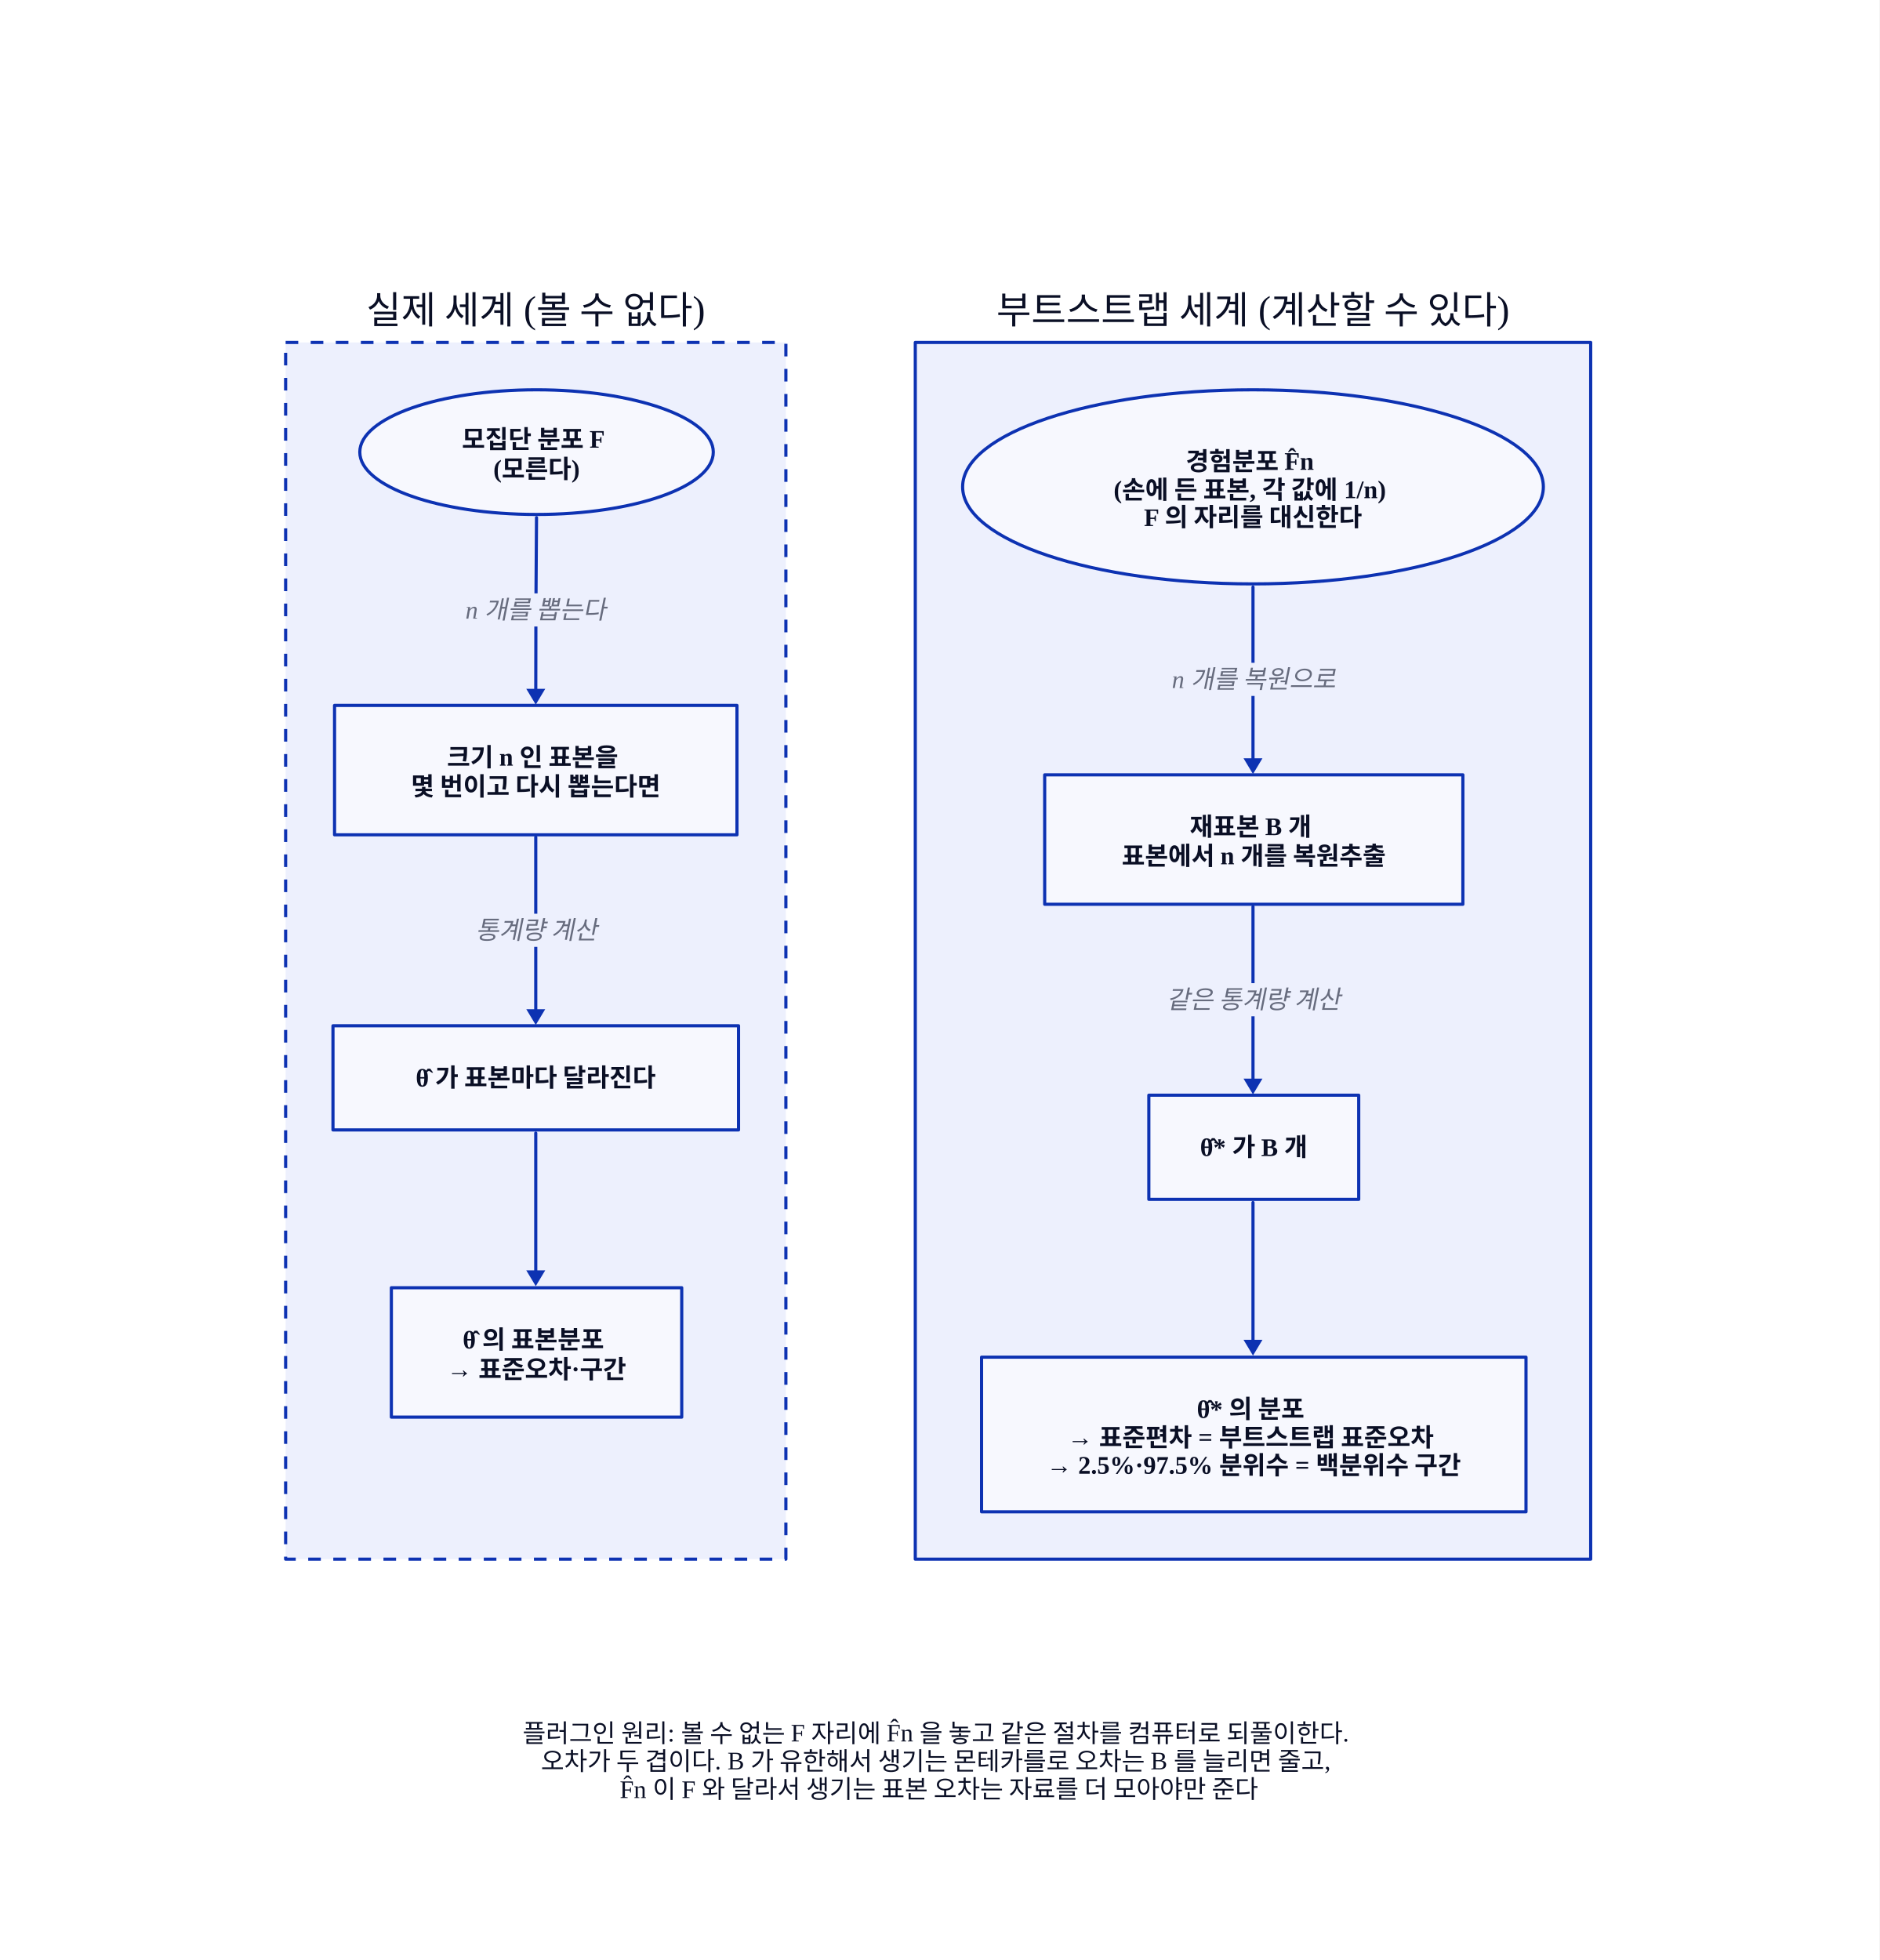
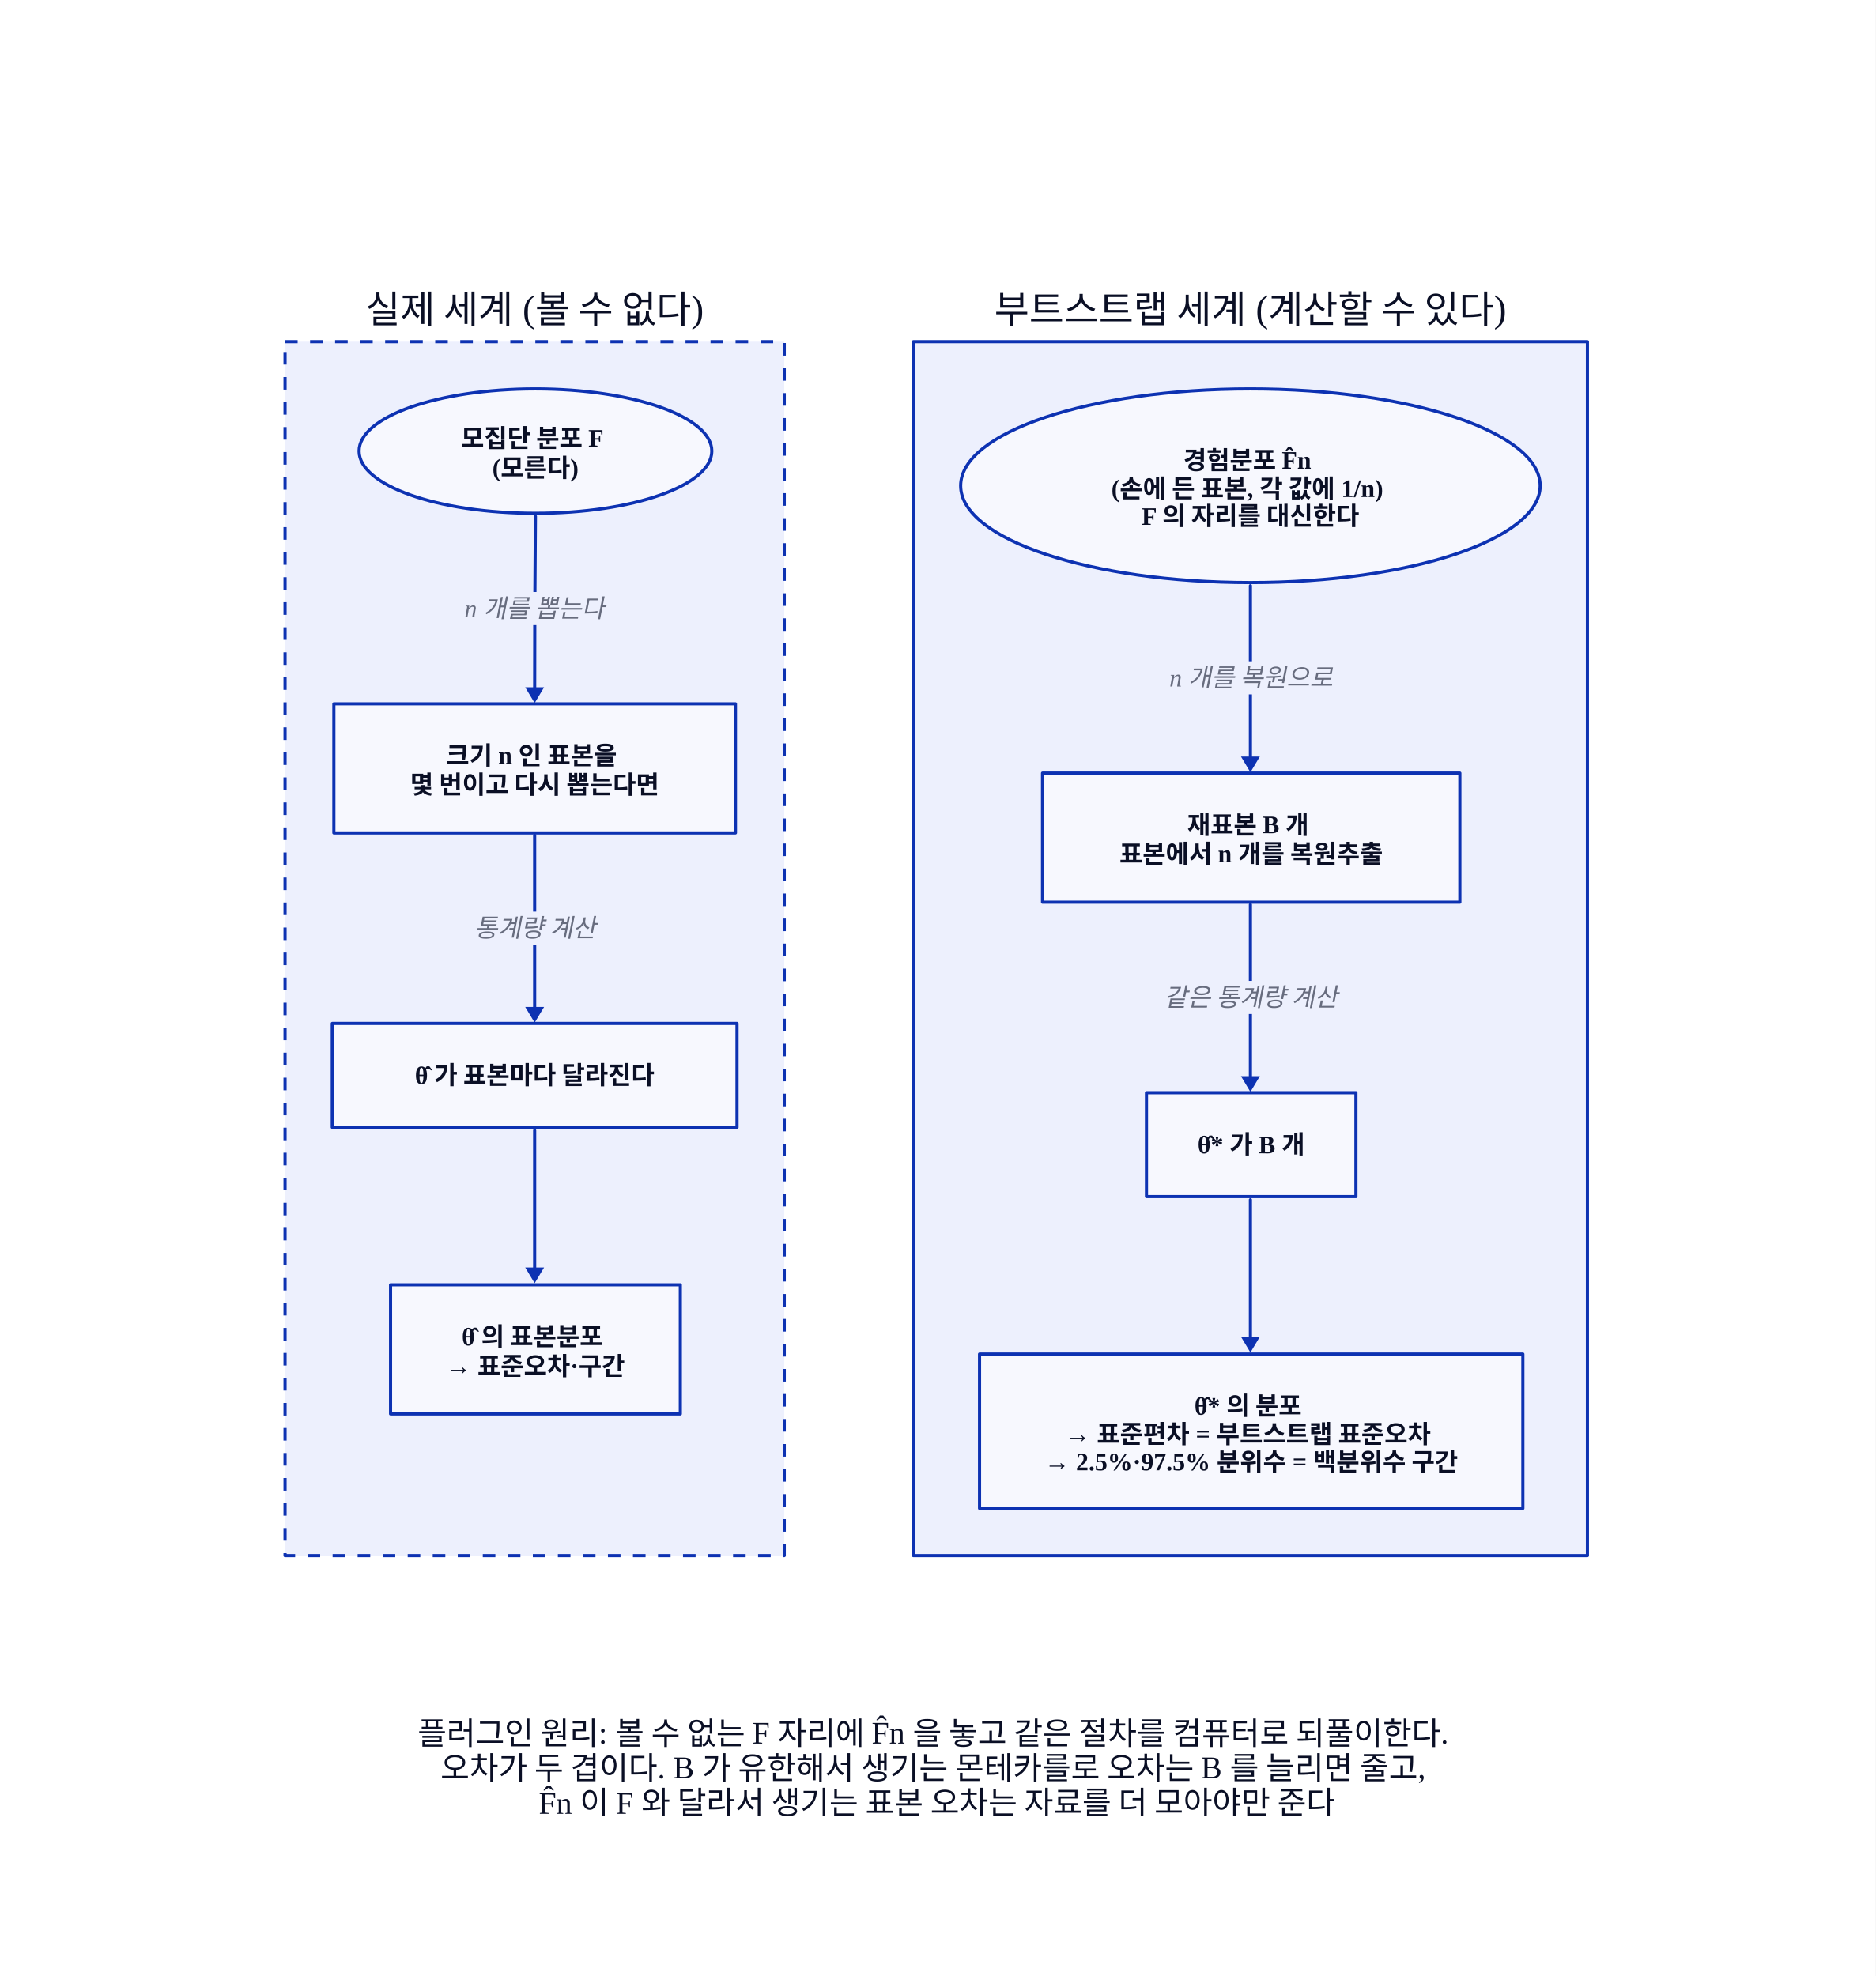
- <svg xmlns="http://www.w3.org/2000/svg" width="1191" height="1242" class="d2-138610461 d2-svg" viewBox="-101 -101 1191 1242">
-   <rect width="1191" height="1242" x="-101" y="-101" rx="0" style="fill:#fff" />
-   <style>.d2-138610461 .text-bold{font-weight:700}.d2-138610461 .text-italic{font-style:italic}.connection,.shape{stroke-linejoin:round}.shape{shape-rendering:geometricPrecision}.connection{stroke-linecap:round}.d2-138610461 .fill-N1{fill:#0a0f25}.d2-138610461 .fill-N2{fill:#676c7e}.d2-138610461 .fill-B5{fill:#edf0fd}.d2-138610461 .fill-B6{fill:#f7f8fe}.d2-138610461 .stroke-B1{stroke:#0d32b2}.s0{stroke-width:2}.s1{text-anchor:middle;font-size:16px}.s2{text-anchor:middle;font-size:24px}</style>
+ <svg xmlns="http://www.w3.org/2000/svg" width="1191" height="1255" class="d2-1295035694 d2-svg" viewBox="-101 -101 1191 1255">
+   <rect width="1191" height="1255" x="-101" y="-101" rx="0" style="fill:#fff" />
+   <style>.d2-1295035694 .text-bold{font-weight:700}.d2-1295035694 .text-italic{font-style:italic}.connection,.shape{stroke-linejoin:round}.shape{shape-rendering:geometricPrecision}.connection{stroke-linecap:round}.d2-1295035694 .fill-N1{fill:#0a0f25}.d2-1295035694 .fill-N2{fill:#676c7e}.d2-1295035694 .fill-B5{fill:#edf0fd}.d2-1295035694 .fill-B6{fill:#f7f8fe}.d2-1295035694 .stroke-B1{stroke:#0d32b2}.s0{stroke-width:2}.s1{text-anchor:middle;font-size:24px}.s2{text-anchor:middle;font-size:16px}</style>
  <path fill="transparent" stroke="transparent" d="M0 0h989v967H0z" class="shape s0" />
-   <text x="494" y="1003" class="fill-N1 s1">
+   <text x="494" y="1007" class="fill-N1" style="text-anchor:middle;font-size:20px">
    <tspan x="494" dy="0">플러그인 원리: 볼 수 없는 F 자리에 F̂n 을 놓고 같은 절차를 컴퓨터로 되풀이한다.</tspan>
-     <tspan x="494" dy="17.667">오차가 두 겹이다. B 가 유한해서 생기는 몬테카를로 오차는 B 를 늘리면 줄고,</tspan>
-     <tspan x="494" dy="17.667">F̂n 이 F 와 달라서 생기는 표본 오차는 자료를 더 모아야만 준다</tspan>
+     <tspan x="494" dy="22">오차가 두 겹이다. B 가 유한해서 생기는 몬테카를로 오차는 B 를 늘리면 줄고,</tspan>
+     <tspan x="494" dy="22">F̂n 이 F 와 달라서 생기는 표본 오차는 자료를 더 모아야만 준다</tspan>
  </text>
  <g>
    <g class="shape">
      <path d="M80 116h317v771H80z" class="fill-B5" style="stroke:#0d32b2;stroke-width:2;stroke-dasharray:8,7.893" />
    </g>
-     <text x="238.5" y="104" class="fill-N1 s2">실제 세계 (볼 수 없다)</text>
+     <text x="238.5" y="104" class="fill-N1 s1">실제 세계 (볼 수 없다)</text>
  </g>
  <g>
    <g class="shape">
      <path d="M479 116h428v771H479z" class="stroke-B1 fill-B5 s0" />
    </g>
-     <text x="693" y="104" class="fill-N1 s2">부트스트랩 세계 (계산할 수 있다)</text>
+     <text x="693" y="104" class="fill-N1 s1">부트스트랩 세계 (계산할 수 있다)</text>
  </g>
  <g>
    <g class="shape">
      <ellipse cx="239" cy="185.5" class="shape stroke-B1 fill-B6 s0" rx="112" ry="39.5" />
    </g>
-     <text x="239" y="183" class="text-bold fill-N1 s1">
+     <text x="239" y="183" class="text-bold fill-N1 s2">
      <tspan x="239" dy="0">모집단 분포 F</tspan>
      <tspan x="239" dy="18.5">(모른다)</tspan>
    </text>
  </g>
  <g>
    <g class="shape">
      <path d="M111 346h255v82H111z" class="stroke-B1 fill-B6 s0" />
    </g>
-     <text x="238.5" y="384.5" class="text-bold fill-N1 s1">
+     <text x="238.5" y="384.5" class="text-bold fill-N1 s2">
      <tspan x="238.5" dy="0">크기 n 인 표본을</tspan>
      <tspan x="238.5" dy="18.5">몇 번이고 다시 뽑는다면</tspan>
    </text>
  </g>
  <g>
    <g class="shape">
      <path d="M110 549h257v66H110z" class="stroke-B1 fill-B6 s0" />
    </g>
-     <text x="238.5" y="587.5" class="text-bold fill-N1 s1">θ̂ 가 표본마다 달라진다</text>
+     <text x="238.5" y="587.5" class="text-bold fill-N1 s2">θ̂ 가 표본마다 달라진다</text>
  </g>
  <g>
    <g class="shape">
      <path d="M147 715h184v82H147z" class="stroke-B1 fill-B6 s0" />
    </g>
-     <text x="239" y="753.5" class="text-bold fill-N1 s1">
+     <text x="239" y="753.5" class="text-bold fill-N1 s2">
      <tspan x="239" dy="0">θ̂ 의 표본분포</tspan>
      <tspan x="239" dy="18.5">→ 표준오차·구간</tspan>
    </text>
  </g>
  <g>
    <g class="shape">
      <ellipse cx="693" cy="207.5" class="shape stroke-B1 fill-B6 s0" rx="184" ry="61.5" />
    </g>
-     <text x="693" y="197" class="text-bold fill-N1 s1">
+     <text x="693" y="197" class="text-bold fill-N1 s2">
      <tspan x="693" dy="0">경험분포 F̂n</tspan>
      <tspan x="693" dy="17.667">(손에 든 표본, 각 값에 1/n)</tspan>
      <tspan x="693" dy="17.667">F 의 자리를 대신한다</tspan>
    </text>
  </g>
  <g>
    <g class="shape">
      <path d="M561 390h265v82H561z" class="stroke-B1 fill-B6 s0" />
    </g>
-     <text x="693.5" y="428.5" class="text-bold fill-N1 s1">
+     <text x="693.5" y="428.5" class="text-bold fill-N1 s2">
      <tspan x="693.5" dy="0">재표본 B 개</tspan>
      <tspan x="693.5" dy="18.5">표본에서 n 개를 복원추출</tspan>
    </text>
  </g>
  <g>
    <g class="shape">
      <path d="M627 593h133v66H627z" class="stroke-B1 fill-B6 s0" />
    </g>
-     <text x="693.5" y="631.5" class="text-bold fill-N1 s1">θ̂* 가 B 개</text>
+     <text x="693.5" y="631.5" class="text-bold fill-N1 s2">θ̂* 가 B 개</text>
  </g>
  <g>
    <g class="shape">
      <path d="M521 759h345v98H521z" class="stroke-B1 fill-B6 s0" />
    </g>
-     <text x="693.5" y="797.5" class="text-bold fill-N1 s1">
+     <text x="693.5" y="797.5" class="text-bold fill-N1 s2">
      <tspan x="693.5" dy="0">θ̂* 의 분포</tspan>
      <tspan x="693.5" dy="17.667">→ 표준편차 = 부트스트랩 표준오차</tspan>
      <tspan x="693.5" dy="17.667">→ 2.5%·97.5% 분위수 = 백분위수 구간</tspan>
    </text>
  </g>
-   <marker id="mk-d2-138610461-3488378134" markerHeight="12" markerUnits="userSpaceOnUse" markerWidth="10" orient="auto" refX="7" refY="6" viewBox="0 0 10 12">
+   <marker id="mk-d2-1295035694-3488378134" markerHeight="12" markerUnits="userSpaceOnUse" markerWidth="10" orient="auto" refX="7" refY="6" viewBox="0 0 10 12">
    <path stroke-width="2" d="m0 0 10 6-10 6z" class="connection" style="fill:#0d32b2" />
  </marker>
-   <path fill="none" marker-end="url(#mk-d2-138610461-3488378134)" d="M238.983 227c-.383 46.4-.483 70.7-.483 115.5" class="connection stroke-B1 s0" mask="url(#d2-138610461)" />
-   <text x="238.5" y="291" class="text-italic fill-N2 s1">n 개를 뽑는다</text>
-   <path fill="none" marker-end="url(#mk-d2-138610461-3488378134)" d="M238.5 429.5v116" class="connection stroke-B1 s0" mask="url(#d2-138610461)" />
-   <text x="239" y="494" class="text-italic fill-N2 s1">통계량 계산</text>
-   <path fill="none" marker-end="url(#mk-d2-138610461-3488378134)" d="M238.5 617v94" class="connection stroke-B1 s0" mask="url(#d2-138610461)" />
-   <path fill="none" marker-end="url(#mk-d2-138610461-3488378134)" d="M693 271v115.5" class="connection stroke-B1 s0" mask="url(#d2-138610461)" />
-   <text x="693.5" y="335" class="text-italic fill-N2 s1">n 개를 복원으로</text>
-   <path fill="none" marker-end="url(#mk-d2-138610461-3488378134)" d="M693 473.5v116" class="connection stroke-B1 s0" mask="url(#d2-138610461)" />
-   <text x="693.5" y="538" class="text-italic fill-N2 s1">같은 통계량 계산</text>
-   <path fill="none" marker-end="url(#mk-d2-138610461-3488378134)" d="M693 661v94" class="connection stroke-B1 s0" mask="url(#d2-138610461)" />
-   <mask id="d2-138610461" width="1191" height="1242" x="-101" y="-101" maskUnits="userSpaceOnUse">
-     <path fill="#fff" d="M-101-101h1191v1242H-101z" />
+   <path fill="none" marker-end="url(#mk-d2-1295035694-3488378134)" d="M238.983 227c-.383 46.4-.483 70.7-.483 115.5" class="connection stroke-B1 s0" mask="url(#d2-1295035694)" />
+   <text x="238.5" y="291" class="text-italic fill-N2 s2">n 개를 뽑는다</text>
+   <path fill="none" marker-end="url(#mk-d2-1295035694-3488378134)" d="M238.5 429.5v116" class="connection stroke-B1 s0" mask="url(#d2-1295035694)" />
+   <text x="239" y="494" class="text-italic fill-N2 s2">통계량 계산</text>
+   <path fill="none" marker-end="url(#mk-d2-1295035694-3488378134)" d="M238.5 617v94" class="connection stroke-B1 s0" mask="url(#d2-1295035694)" />
+   <path fill="none" marker-end="url(#mk-d2-1295035694-3488378134)" d="M693 271v115.5" class="connection stroke-B1 s0" mask="url(#d2-1295035694)" />
+   <text x="693.5" y="335" class="text-italic fill-N2 s2">n 개를 복원으로</text>
+   <path fill="none" marker-end="url(#mk-d2-1295035694-3488378134)" d="M693 473.5v116" class="connection stroke-B1 s0" mask="url(#d2-1295035694)" />
+   <text x="693.5" y="538" class="text-italic fill-N2 s2">같은 통계량 계산</text>
+   <path fill="none" marker-end="url(#mk-d2-1295035694-3488378134)" d="M693 661v94" class="connection stroke-B1 s0" mask="url(#d2-1295035694)" />
+   <mask id="d2-1295035694" width="1191" height="1255" x="-101" y="-101" maskUnits="userSpaceOnUse">
+     <path fill="#fff" d="M-101-101h1191v1255H-101z" />
    <path d="M181 275h115v21H181zM187 478h104v21H187zM626 319h135v21H626zM621 522h145v21H621z" />
  </mask>
</svg>
